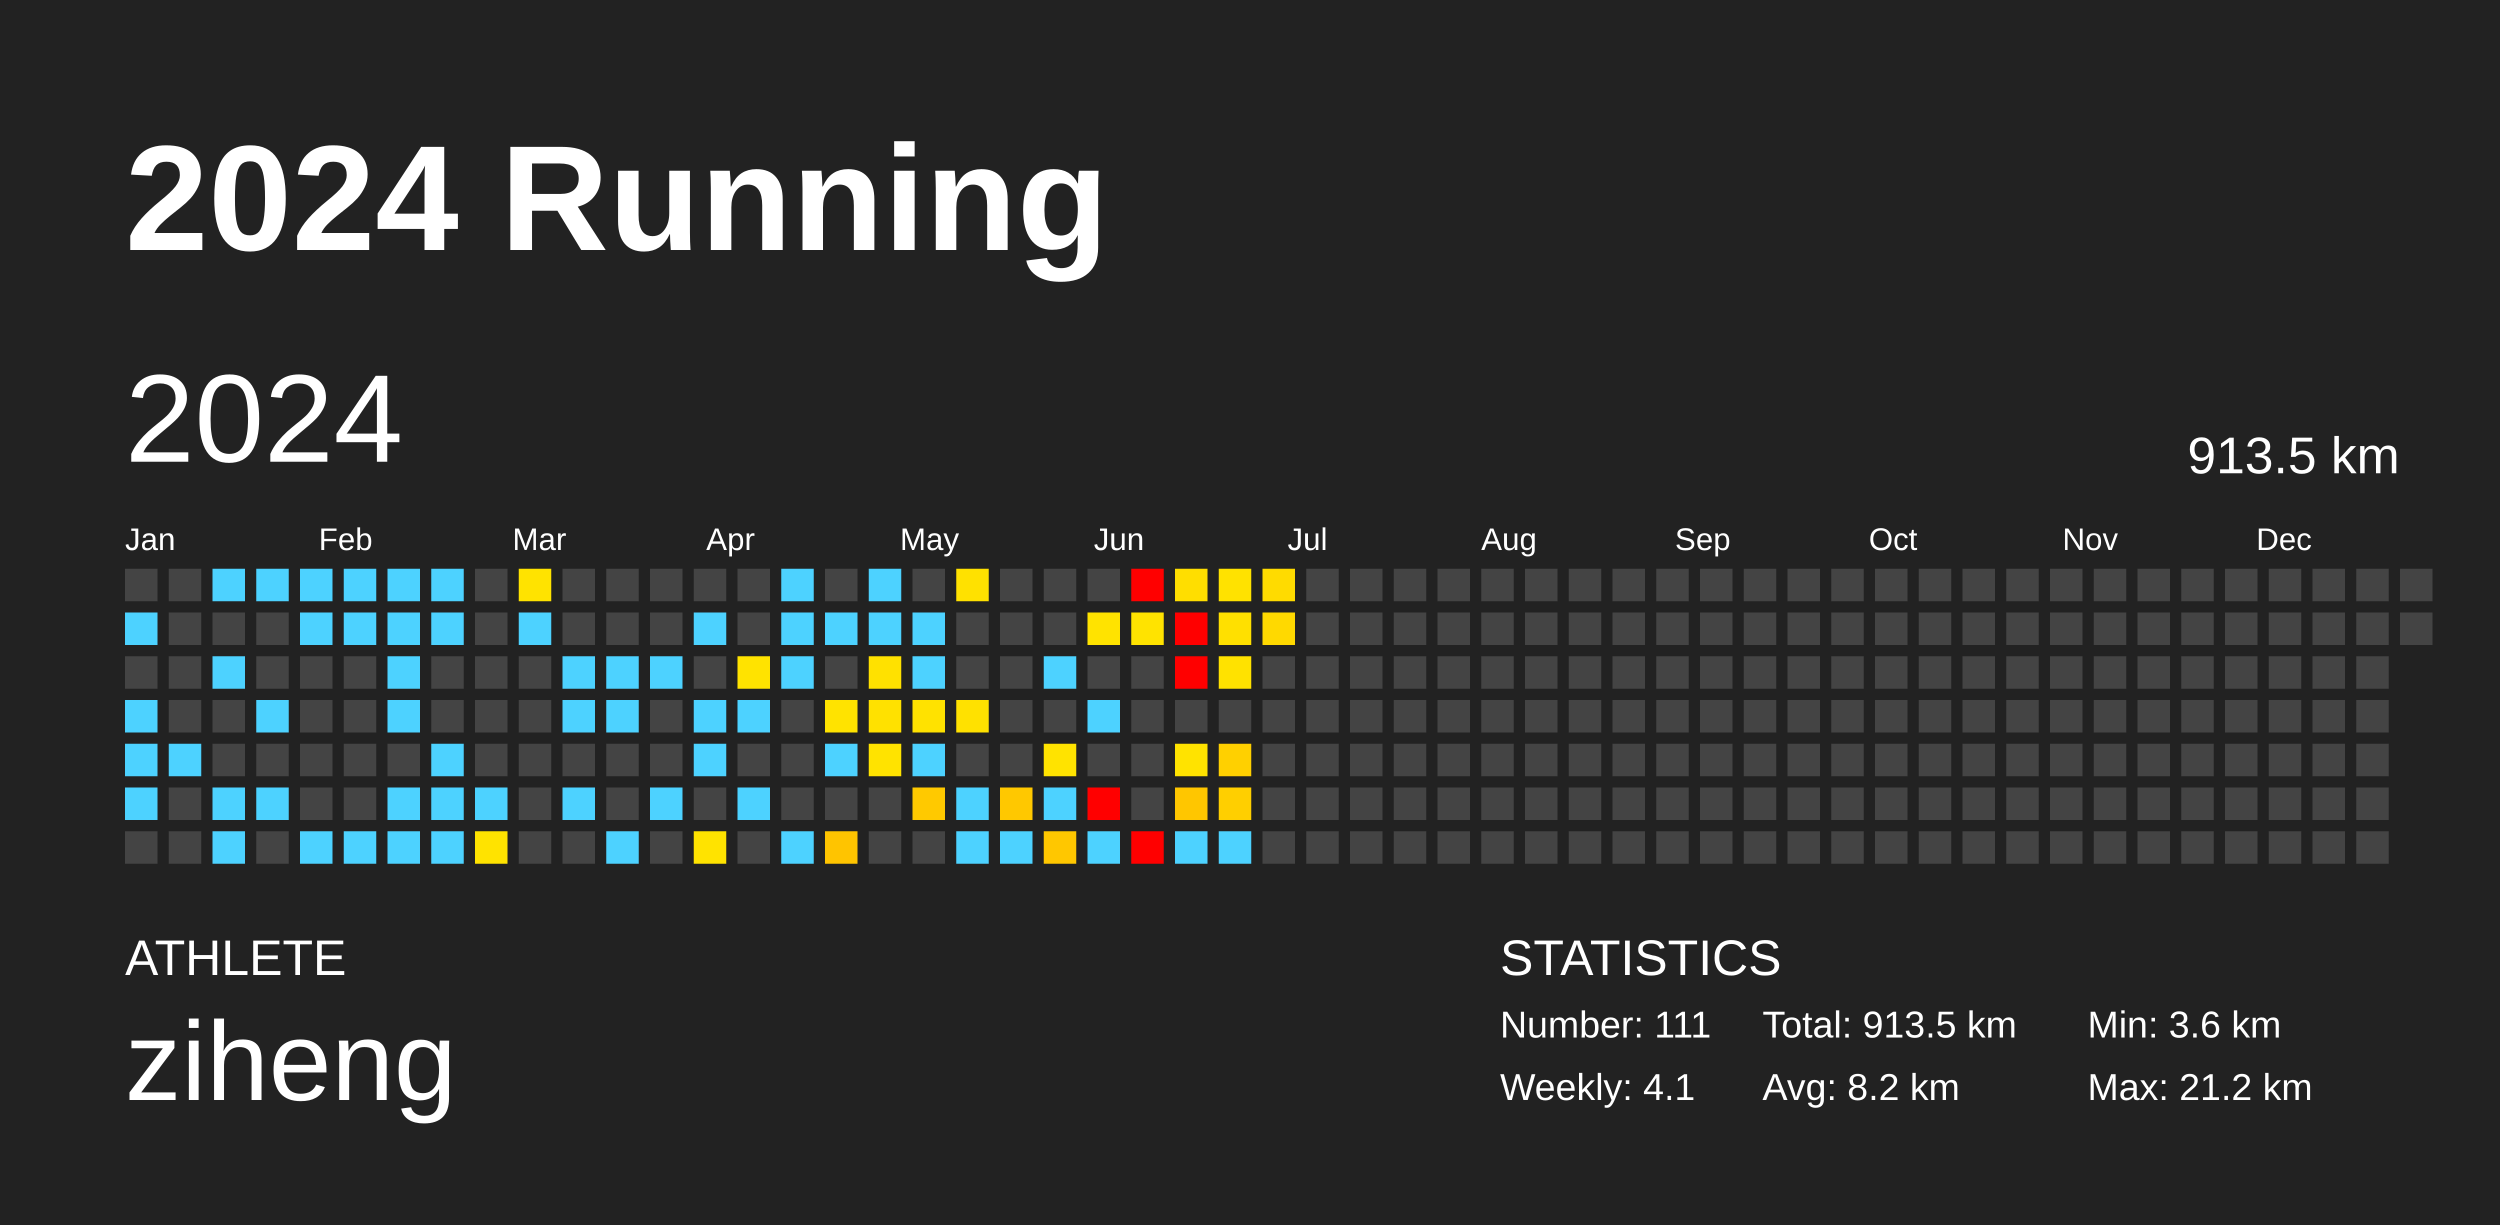
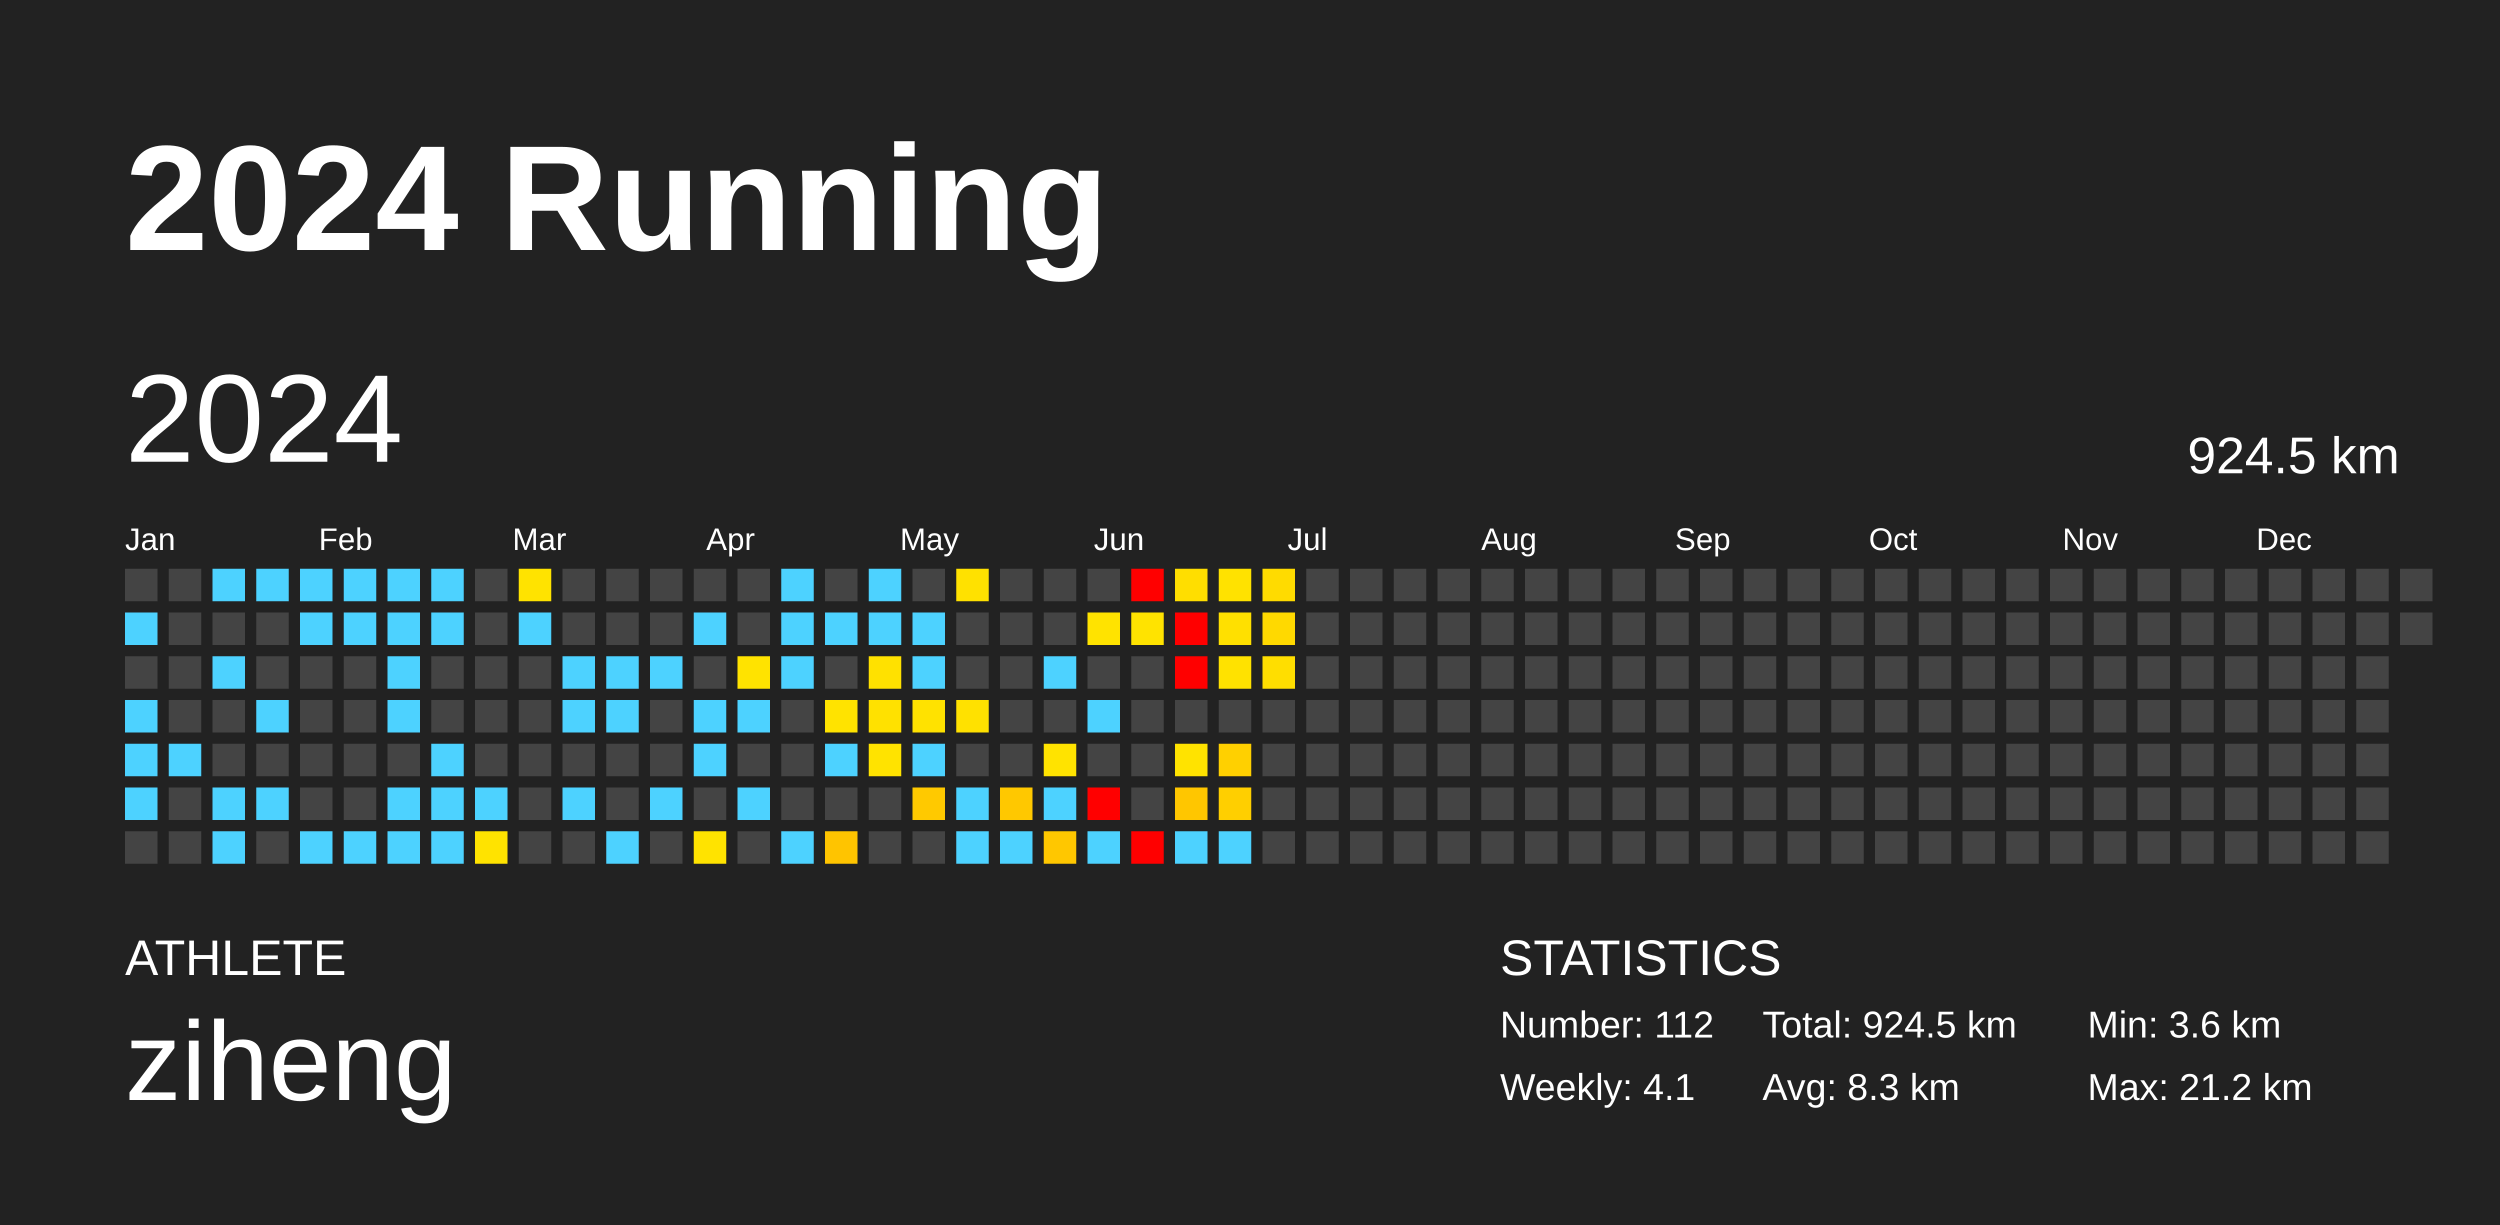
<svg xmlns="http://www.w3.org/2000/svg" baseProfile="full" height="98mm" version="1.1" viewBox="0,0,200,98" width="200mm">
  <defs />
  <rect fill="#222222" height="98" width="200" x="0" y="0" />
  <text fill="#FFFFFF" style="font-size:12px; font-family:Arial; font-weight:bold;" x="10" y="20">2024 Running</text>
  <text fill="#FFFFFF" style="font-size:4px; font-family:Arial" x="10" y="78">ATHLETE</text>
  <text fill="#FFFFFF" style="font-size:9px; font-family:Arial" x="10" y="88">ziheng</text>
  <text fill="#FFFFFF" style="font-size:4px; font-family:Arial" x="120" y="78">STATISTICS</text>
-   <text fill="#FFFFFF" style="font-size:3px; font-family:Arial" x="120" y="83">Number: 111</text>
+   <text fill="#FFFFFF" style="font-size:3px; font-family:Arial" x="120" y="83">Number: 112</text>
  <text fill="#FFFFFF" style="font-size:3px; font-family:Arial" x="120" y="88">Weekly: 4.1</text>
-   <text fill="#FFFFFF" style="font-size:3px; font-family:Arial" x="141" y="83">Total: 913.5 km</text>
-   <text fill="#FFFFFF" style="font-size:3px; font-family:Arial" x="141" y="88">Avg: 8.2 km</text>
+   <text fill="#FFFFFF" style="font-size:3px; font-family:Arial" x="141" y="83">Total: 924.5 km</text>
+   <text fill="#FFFFFF" style="font-size:3px; font-family:Arial" x="141" y="88">Avg: 8.3 km</text>
  <text fill="#FFFFFF" style="font-size:3px; font-family:Arial" x="167" y="83">Min: 3.6 km</text>
  <text fill="#FFFFFF" style="font-size:3px; font-family:Arial" x="167" y="88">Max: 21.2 km</text>
  <text dominant-baseline="hanging" fill="#FFFFFF" style="font-size:10.0px; font-family:Arial;" x="10" y="30">2024</text>
-   <text dominant-baseline="hanging" fill="#FFFFFF" style="font-size:4.125px; font-family:Arial;" x="175" y="35">913.5 km</text>
+   <text dominant-baseline="hanging" fill="#FFFFFF" style="font-size:4.125px; font-family:Arial;" x="175" y="35">924.5 km</text>
  <text fill="#FFFFFF" style="font-size:2.5px; font-family:Arial" x="10.0" y="44">Jan</text>
  <text fill="#FFFFFF" style="font-size:2.5px; font-family:Arial" x="25.5" y="44">Feb</text>
  <text fill="#FFFFFF" style="font-size:2.5px; font-family:Arial" x="41.0" y="44">Mar</text>
  <text fill="#FFFFFF" style="font-size:2.5px; font-family:Arial" x="56.5" y="44">Apr</text>
  <text fill="#FFFFFF" style="font-size:2.5px; font-family:Arial" x="72.0" y="44">May</text>
  <text fill="#FFFFFF" style="font-size:2.5px; font-family:Arial" x="87.5" y="44">Jun</text>
  <text fill="#FFFFFF" style="font-size:2.5px; font-family:Arial" x="103.0" y="44">Jul</text>
  <text fill="#FFFFFF" style="font-size:2.5px; font-family:Arial" x="118.5" y="44">Aug</text>
  <text fill="#FFFFFF" style="font-size:2.5px; font-family:Arial" x="134.0" y="44">Sep</text>
  <text fill="#FFFFFF" style="font-size:2.5px; font-family:Arial" x="149.5" y="44">Oct</text>
  <text fill="#FFFFFF" style="font-size:2.5px; font-family:Arial" x="165.0" y="44">Nov</text>
  <text fill="#FFFFFF" style="font-size:2.5px; font-family:Arial" x="180.5" y="44">Dec</text>
  <rect fill="#444444" height="2.6" width="2.6" x="10.0" y="45.5" />
  <rect fill="#4dd2ff" height="2.6" width="2.6" x="10.0" y="49.0" />
  <rect fill="#444444" height="2.6" width="2.6" x="10.0" y="52.5" />
  <rect fill="#4dd2ff" height="2.6" width="2.6" x="10.0" y="56.0" />
  <rect fill="#4dd2ff" height="2.6" width="2.6" x="10.0" y="59.5" />
  <rect fill="#4dd2ff" height="2.6" width="2.6" x="10.0" y="63.0" />
  <rect fill="#444444" height="2.6" width="2.6" x="10.0" y="66.5" />
  <rect fill="#444444" height="2.6" width="2.6" x="13.5" y="45.5" />
  <rect fill="#444444" height="2.6" width="2.6" x="13.5" y="49.0" />
  <rect fill="#444444" height="2.6" width="2.6" x="13.5" y="52.5" />
  <rect fill="#444444" height="2.6" width="2.6" x="13.5" y="56.0" />
  <rect fill="#4dd2ff" height="2.6" width="2.6" x="13.5" y="59.5" />
  <rect fill="#444444" height="2.6" width="2.6" x="13.5" y="63.0" />
  <rect fill="#444444" height="2.6" width="2.6" x="13.5" y="66.5" />
  <rect fill="#4dd2ff" height="2.6" width="2.6" x="17.0" y="45.5" />
  <rect fill="#444444" height="2.6" width="2.6" x="17.0" y="49.0" />
  <rect fill="#4dd2ff" height="2.6" width="2.6" x="17.0" y="52.5" />
  <rect fill="#444444" height="2.6" width="2.6" x="17.0" y="56.0" />
  <rect fill="#444444" height="2.6" width="2.6" x="17.0" y="59.5" />
  <rect fill="#4dd2ff" height="2.6" width="2.6" x="17.0" y="63.0" />
  <rect fill="#4dd2ff" height="2.6" width="2.6" x="17.0" y="66.5" />
  <rect fill="#4dd2ff" height="2.6" width="2.6" x="20.5" y="45.5" />
  <rect fill="#444444" height="2.6" width="2.6" x="20.5" y="49.0" />
  <rect fill="#444444" height="2.6" width="2.6" x="20.5" y="52.5" />
  <rect fill="#4dd2ff" height="2.6" width="2.6" x="20.5" y="56.0" />
  <rect fill="#444444" height="2.6" width="2.6" x="20.5" y="59.5" />
  <rect fill="#4dd2ff" height="2.6" width="2.6" x="20.5" y="63.0" />
  <rect fill="#444444" height="2.6" width="2.6" x="20.5" y="66.5" />
  <rect fill="#4dd2ff" height="2.6" width="2.6" x="24.0" y="45.5" />
  <rect fill="#4dd2ff" height="2.6" width="2.6" x="24.0" y="49.0" />
  <rect fill="#444444" height="2.6" width="2.6" x="24.0" y="52.5" />
  <rect fill="#444444" height="2.6" width="2.6" x="24.0" y="56.0" />
  <rect fill="#444444" height="2.6" width="2.6" x="24.0" y="59.5" />
  <rect fill="#444444" height="2.6" width="2.6" x="24.0" y="63.0" />
  <rect fill="#4dd2ff" height="2.6" width="2.6" x="24.0" y="66.5" />
  <rect fill="#4dd2ff" height="2.6" width="2.6" x="27.5" y="45.5" />
  <rect fill="#4dd2ff" height="2.6" width="2.6" x="27.5" y="49.0" />
  <rect fill="#444444" height="2.6" width="2.6" x="27.5" y="52.5" />
  <rect fill="#444444" height="2.6" width="2.6" x="27.5" y="56.0" />
  <rect fill="#444444" height="2.6" width="2.6" x="27.5" y="59.5" />
  <rect fill="#444444" height="2.6" width="2.6" x="27.5" y="63.0" />
  <rect fill="#4dd2ff" height="2.6" width="2.6" x="27.5" y="66.5" />
  <rect fill="#4dd2ff" height="2.6" width="2.6" x="31.0" y="45.5" />
  <rect fill="#4dd2ff" height="2.6" width="2.6" x="31.0" y="49.0" />
  <rect fill="#4dd2ff" height="2.6" width="2.6" x="31.0" y="52.5" />
  <rect fill="#4dd2ff" height="2.6" width="2.6" x="31.0" y="56.0" />
  <rect fill="#444444" height="2.6" width="2.6" x="31.0" y="59.5" />
  <rect fill="#4dd2ff" height="2.6" width="2.6" x="31.0" y="63.0" />
  <rect fill="#4dd2ff" height="2.6" width="2.6" x="31.0" y="66.5" />
  <rect fill="#4dd2ff" height="2.6" width="2.6" x="34.5" y="45.5" />
  <rect fill="#4dd2ff" height="2.6" width="2.6" x="34.5" y="49.0" />
  <rect fill="#444444" height="2.6" width="2.6" x="34.5" y="52.5" />
  <rect fill="#444444" height="2.6" width="2.6" x="34.5" y="56.0" />
  <rect fill="#4dd2ff" height="2.6" width="2.6" x="34.5" y="59.5" />
  <rect fill="#4dd2ff" height="2.6" width="2.6" x="34.5" y="63.0" />
  <rect fill="#4dd2ff" height="2.6" width="2.6" x="34.5" y="66.5" />
  <rect fill="#444444" height="2.6" width="2.6" x="38.0" y="45.5" />
  <rect fill="#444444" height="2.6" width="2.6" x="38.0" y="49.0" />
  <rect fill="#444444" height="2.6" width="2.6" x="38.0" y="52.5" />
  <rect fill="#444444" height="2.6" width="2.6" x="38.0" y="56.0" />
  <rect fill="#444444" height="2.6" width="2.6" x="38.0" y="59.5" />
  <rect fill="#4dd2ff" height="2.6" width="2.6" x="38.0" y="63.0" />
  <rect fill="#ffe300" height="2.6" width="2.6" x="38.0" y="66.5" />
  <rect fill="#ffe300" height="2.6" width="2.6" x="41.5" y="45.5" />
  <rect fill="#4dd2ff" height="2.6" width="2.6" x="41.5" y="49.0" />
  <rect fill="#444444" height="2.6" width="2.6" x="41.5" y="52.5" />
  <rect fill="#444444" height="2.6" width="2.6" x="41.5" y="56.0" />
  <rect fill="#444444" height="2.6" width="2.6" x="41.5" y="59.5" />
  <rect fill="#444444" height="2.6" width="2.6" x="41.5" y="63.0" />
  <rect fill="#444444" height="2.6" width="2.6" x="41.5" y="66.5" />
  <rect fill="#444444" height="2.6" width="2.6" x="45.0" y="45.5" />
  <rect fill="#444444" height="2.6" width="2.6" x="45.0" y="49.0" />
  <rect fill="#4dd2ff" height="2.6" width="2.6" x="45.0" y="52.5" />
  <rect fill="#4dd2ff" height="2.6" width="2.6" x="45.0" y="56.0" />
  <rect fill="#444444" height="2.6" width="2.6" x="45.0" y="59.5" />
  <rect fill="#4dd2ff" height="2.6" width="2.6" x="45.0" y="63.0" />
  <rect fill="#444444" height="2.6" width="2.6" x="45.0" y="66.5" />
  <rect fill="#444444" height="2.6" width="2.6" x="48.5" y="45.5" />
  <rect fill="#444444" height="2.6" width="2.6" x="48.5" y="49.0" />
  <rect fill="#4dd2ff" height="2.6" width="2.6" x="48.5" y="52.5" />
  <rect fill="#4dd2ff" height="2.6" width="2.6" x="48.5" y="56.0" />
  <rect fill="#444444" height="2.6" width="2.6" x="48.5" y="59.5" />
  <rect fill="#444444" height="2.6" width="2.6" x="48.5" y="63.0" />
  <rect fill="#4dd2ff" height="2.6" width="2.6" x="48.5" y="66.5" />
  <rect fill="#444444" height="2.6" width="2.6" x="52.0" y="45.5" />
  <rect fill="#444444" height="2.6" width="2.6" x="52.0" y="49.0" />
  <rect fill="#4dd2ff" height="2.6" width="2.6" x="52.0" y="52.5" />
  <rect fill="#444444" height="2.6" width="2.6" x="52.0" y="56.0" />
  <rect fill="#444444" height="2.6" width="2.6" x="52.0" y="59.5" />
  <rect fill="#4dd2ff" height="2.6" width="2.6" x="52.0" y="63.0" />
  <rect fill="#444444" height="2.6" width="2.6" x="52.0" y="66.5" />
  <rect fill="#444444" height="2.6" width="2.6" x="55.5" y="45.5" />
  <rect fill="#4dd2ff" height="2.6" width="2.6" x="55.5" y="49.0" />
  <rect fill="#444444" height="2.6" width="2.6" x="55.5" y="52.5" />
  <rect fill="#4dd2ff" height="2.6" width="2.6" x="55.5" y="56.0" />
  <rect fill="#4dd2ff" height="2.6" width="2.6" x="55.5" y="59.5" />
  <rect fill="#444444" height="2.6" width="2.6" x="55.5" y="63.0" />
  <rect fill="#ffe300" height="2.6" width="2.6" x="55.5" y="66.5" />
  <rect fill="#444444" height="2.6" width="2.6" x="59.0" y="45.5" />
  <rect fill="#444444" height="2.6" width="2.6" x="59.0" y="49.0" />
  <rect fill="#ffe300" height="2.6" width="2.6" x="59.0" y="52.5" />
  <rect fill="#4dd2ff" height="2.6" width="2.6" x="59.0" y="56.0" />
  <rect fill="#444444" height="2.6" width="2.6" x="59.0" y="59.5" />
  <rect fill="#4dd2ff" height="2.6" width="2.6" x="59.0" y="63.0" />
  <rect fill="#444444" height="2.6" width="2.6" x="59.0" y="66.5" />
  <rect fill="#4dd2ff" height="2.6" width="2.6" x="62.5" y="45.5" />
  <rect fill="#4dd2ff" height="2.6" width="2.6" x="62.5" y="49.0" />
  <rect fill="#4dd2ff" height="2.6" width="2.6" x="62.5" y="52.5" />
  <rect fill="#444444" height="2.6" width="2.6" x="62.5" y="56.0" />
  <rect fill="#444444" height="2.6" width="2.6" x="62.5" y="59.5" />
  <rect fill="#444444" height="2.6" width="2.6" x="62.5" y="63.0" />
  <rect fill="#4dd2ff" height="2.6" width="2.6" x="62.5" y="66.5" />
  <rect fill="#444444" height="2.6" width="2.6" x="66.0" y="45.5" />
  <rect fill="#4dd2ff" height="2.6" width="2.6" x="66.0" y="49.0" />
  <rect fill="#444444" height="2.6" width="2.6" x="66.0" y="52.5" />
  <rect fill="#ffe300" height="2.6" width="2.6" x="66.0" y="56.0" />
  <rect fill="#4dd2ff" height="2.6" width="2.6" x="66.0" y="59.5" />
  <rect fill="#444444" height="2.6" width="2.6" x="66.0" y="63.0" />
  <rect fill="#ffc400" height="2.6" width="2.6" x="66.0" y="66.5" />
  <rect fill="#4dd2ff" height="2.6" width="2.6" x="69.5" y="45.5" />
  <rect fill="#4dd2ff" height="2.6" width="2.6" x="69.5" y="49.0" />
  <rect fill="#ffe100" height="2.6" width="2.6" x="69.5" y="52.5" />
  <rect fill="#ffe100" height="2.6" width="2.6" x="69.5" y="56.0" />
  <rect fill="#ffe300" height="2.6" width="2.6" x="69.5" y="59.5" />
  <rect fill="#444444" height="2.6" width="2.6" x="69.5" y="63.0" />
  <rect fill="#444444" height="2.6" width="2.6" x="69.5" y="66.5" />
  <rect fill="#444444" height="2.6" width="2.6" x="73.0" y="45.5" />
  <rect fill="#4dd2ff" height="2.6" width="2.6" x="73.0" y="49.0" />
  <rect fill="#4dd2ff" height="2.6" width="2.6" x="73.0" y="52.5" />
  <rect fill="#ffe200" height="2.6" width="2.6" x="73.0" y="56.0" />
  <rect fill="#4dd2ff" height="2.6" width="2.6" x="73.0" y="59.5" />
  <rect fill="#ffc900" height="2.6" width="2.6" x="73.0" y="63.0" />
  <rect fill="#444444" height="2.6" width="2.6" x="73.0" y="66.5" />
  <rect fill="#ffe100" height="2.6" width="2.6" x="76.5" y="45.5" />
  <rect fill="#444444" height="2.6" width="2.6" x="76.5" y="49.0" />
  <rect fill="#444444" height="2.6" width="2.6" x="76.5" y="52.5" />
  <rect fill="#ffe100" height="2.6" width="2.6" x="76.5" y="56.0" />
  <rect fill="#444444" height="2.6" width="2.6" x="76.5" y="59.5" />
  <rect fill="#4dd2ff" height="2.6" width="2.6" x="76.5" y="63.0" />
  <rect fill="#4dd2ff" height="2.6" width="2.6" x="76.5" y="66.5" />
  <rect fill="#444444" height="2.6" width="2.6" x="80.0" y="45.5" />
  <rect fill="#444444" height="2.6" width="2.6" x="80.0" y="49.0" />
  <rect fill="#444444" height="2.6" width="2.6" x="80.0" y="52.5" />
  <rect fill="#444444" height="2.6" width="2.6" x="80.0" y="56.0" />
  <rect fill="#444444" height="2.6" width="2.6" x="80.0" y="59.5" />
  <rect fill="#ffc800" height="2.6" width="2.6" x="80.0" y="63.0" />
  <rect fill="#4dd2ff" height="2.6" width="2.6" x="80.0" y="66.5" />
  <rect fill="#444444" height="2.6" width="2.6" x="83.5" y="45.5" />
  <rect fill="#444444" height="2.6" width="2.6" x="83.5" y="49.0" />
  <rect fill="#4dd2ff" height="2.6" width="2.6" x="83.5" y="52.5" />
  <rect fill="#444444" height="2.6" width="2.6" x="83.5" y="56.0" />
  <rect fill="#ffe300" height="2.6" width="2.6" x="83.5" y="59.5" />
  <rect fill="#4dd2ff" height="2.6" width="2.6" x="83.5" y="63.0" />
  <rect fill="#ffc700" height="2.6" width="2.6" x="83.5" y="66.5" />
  <rect fill="#444444" height="2.6" width="2.6" x="87.0" y="45.5" />
  <rect fill="#ffe300" height="2.6" width="2.6" x="87.0" y="49.0" />
  <rect fill="#444444" height="2.6" width="2.6" x="87.0" y="52.5" />
  <rect fill="#4dd2ff" height="2.6" width="2.6" x="87.0" y="56.0" />
  <rect fill="#444444" height="2.6" width="2.6" x="87.0" y="59.5" />
  <rect fill="red" height="2.6" width="2.6" x="87.0" y="63.0" />
  <rect fill="#4dd2ff" height="2.6" width="2.6" x="87.0" y="66.5" />
  <rect fill="red" height="2.6" width="2.6" x="90.5" y="45.5" />
  <rect fill="#ffe300" height="2.6" width="2.6" x="90.5" y="49.0" />
  <rect fill="#444444" height="2.6" width="2.6" x="90.5" y="52.5" />
  <rect fill="#444444" height="2.6" width="2.6" x="90.5" y="56.0" />
  <rect fill="#444444" height="2.6" width="2.6" x="90.5" y="59.5" />
  <rect fill="#444444" height="2.6" width="2.6" x="90.5" y="63.0" />
  <rect fill="red" height="2.6" width="2.6" x="90.5" y="66.5" />
  <rect fill="#ffde00" height="2.6" width="2.6" x="94.0" y="45.5" />
  <rect fill="red" height="2.6" width="2.6" x="94.0" y="49.0" />
  <rect fill="red" height="2.6" width="2.6" x="94.0" y="52.5" />
  <rect fill="#444444" height="2.6" width="2.6" x="94.0" y="56.0" />
  <rect fill="#ffe300" height="2.6" width="2.6" x="94.0" y="59.5" />
  <rect fill="#ffc600" height="2.6" width="2.6" x="94.0" y="63.0" />
  <rect fill="#4dd2ff" height="2.6" width="2.6" x="94.0" y="66.5" />
  <rect fill="#ffe200" height="2.6" width="2.6" x="97.5" y="45.5" />
  <rect fill="#ffe000" height="2.6" width="2.6" x="97.5" y="49.0" />
  <rect fill="#ffe200" height="2.6" width="2.6" x="97.5" y="52.5" />
  <rect fill="#444444" height="2.6" width="2.6" x="97.5" y="56.0" />
  <rect fill="#ffd000" height="2.6" width="2.6" x="97.5" y="59.5" />
  <rect fill="#ffcf00" height="2.6" width="2.6" x="97.5" y="63.0" />
  <rect fill="#4dd2ff" height="2.6" width="2.6" x="97.5" y="66.5" />
  <rect fill="#ffdb00" height="2.6" width="2.6" x="101.0" y="45.5" />
  <rect fill="#ffd900" height="2.6" width="2.6" x="101.0" y="49.0" />
-   <rect fill="#444444" height="2.6" width="2.6" x="101.0" y="52.5" />
+   <rect fill="#ffde00" height="2.6" width="2.6" x="101.0" y="52.5" />
  <rect fill="#444444" height="2.6" width="2.6" x="101.0" y="56.0" />
  <rect fill="#444444" height="2.6" width="2.6" x="101.0" y="59.5" />
  <rect fill="#444444" height="2.6" width="2.6" x="101.0" y="63.0" />
  <rect fill="#444444" height="2.6" width="2.6" x="101.0" y="66.5" />
  <rect fill="#444444" height="2.6" width="2.6" x="104.5" y="45.5" />
  <rect fill="#444444" height="2.6" width="2.6" x="104.5" y="49.0" />
  <rect fill="#444444" height="2.6" width="2.6" x="104.5" y="52.5" />
  <rect fill="#444444" height="2.6" width="2.6" x="104.5" y="56.0" />
  <rect fill="#444444" height="2.6" width="2.6" x="104.5" y="59.5" />
  <rect fill="#444444" height="2.6" width="2.6" x="104.5" y="63.0" />
  <rect fill="#444444" height="2.6" width="2.6" x="104.5" y="66.5" />
  <rect fill="#444444" height="2.6" width="2.6" x="108.0" y="45.5" />
  <rect fill="#444444" height="2.6" width="2.6" x="108.0" y="49.0" />
  <rect fill="#444444" height="2.6" width="2.6" x="108.0" y="52.5" />
  <rect fill="#444444" height="2.6" width="2.6" x="108.0" y="56.0" />
  <rect fill="#444444" height="2.6" width="2.6" x="108.0" y="59.5" />
  <rect fill="#444444" height="2.6" width="2.6" x="108.0" y="63.0" />
  <rect fill="#444444" height="2.6" width="2.6" x="108.0" y="66.5" />
  <rect fill="#444444" height="2.6" width="2.6" x="111.5" y="45.5" />
  <rect fill="#444444" height="2.6" width="2.6" x="111.5" y="49.0" />
  <rect fill="#444444" height="2.6" width="2.6" x="111.5" y="52.5" />
  <rect fill="#444444" height="2.6" width="2.6" x="111.5" y="56.0" />
  <rect fill="#444444" height="2.6" width="2.6" x="111.5" y="59.5" />
  <rect fill="#444444" height="2.6" width="2.6" x="111.5" y="63.0" />
  <rect fill="#444444" height="2.6" width="2.6" x="111.5" y="66.5" />
  <rect fill="#444444" height="2.6" width="2.6" x="115.0" y="45.5" />
  <rect fill="#444444" height="2.6" width="2.6" x="115.0" y="49.0" />
  <rect fill="#444444" height="2.6" width="2.6" x="115.0" y="52.5" />
  <rect fill="#444444" height="2.6" width="2.6" x="115.0" y="56.0" />
  <rect fill="#444444" height="2.6" width="2.6" x="115.0" y="59.5" />
  <rect fill="#444444" height="2.6" width="2.6" x="115.0" y="63.0" />
  <rect fill="#444444" height="2.6" width="2.6" x="115.0" y="66.5" />
  <rect fill="#444444" height="2.6" width="2.6" x="118.5" y="45.5" />
  <rect fill="#444444" height="2.6" width="2.6" x="118.5" y="49.0" />
  <rect fill="#444444" height="2.6" width="2.6" x="118.5" y="52.5" />
  <rect fill="#444444" height="2.6" width="2.6" x="118.5" y="56.0" />
  <rect fill="#444444" height="2.6" width="2.6" x="118.5" y="59.5" />
  <rect fill="#444444" height="2.6" width="2.6" x="118.5" y="63.0" />
  <rect fill="#444444" height="2.6" width="2.6" x="118.5" y="66.5" />
  <rect fill="#444444" height="2.6" width="2.6" x="122.0" y="45.5" />
  <rect fill="#444444" height="2.6" width="2.6" x="122.0" y="49.0" />
  <rect fill="#444444" height="2.6" width="2.6" x="122.0" y="52.5" />
  <rect fill="#444444" height="2.6" width="2.6" x="122.0" y="56.0" />
  <rect fill="#444444" height="2.6" width="2.6" x="122.0" y="59.5" />
  <rect fill="#444444" height="2.6" width="2.6" x="122.0" y="63.0" />
  <rect fill="#444444" height="2.6" width="2.6" x="122.0" y="66.5" />
  <rect fill="#444444" height="2.6" width="2.6" x="125.5" y="45.5" />
  <rect fill="#444444" height="2.6" width="2.6" x="125.5" y="49.0" />
  <rect fill="#444444" height="2.6" width="2.6" x="125.5" y="52.5" />
  <rect fill="#444444" height="2.6" width="2.6" x="125.5" y="56.0" />
  <rect fill="#444444" height="2.6" width="2.6" x="125.5" y="59.5" />
  <rect fill="#444444" height="2.6" width="2.6" x="125.5" y="63.0" />
  <rect fill="#444444" height="2.6" width="2.6" x="125.5" y="66.5" />
  <rect fill="#444444" height="2.6" width="2.6" x="129.0" y="45.5" />
  <rect fill="#444444" height="2.6" width="2.6" x="129.0" y="49.0" />
  <rect fill="#444444" height="2.6" width="2.6" x="129.0" y="52.5" />
  <rect fill="#444444" height="2.6" width="2.6" x="129.0" y="56.0" />
  <rect fill="#444444" height="2.6" width="2.6" x="129.0" y="59.5" />
  <rect fill="#444444" height="2.6" width="2.6" x="129.0" y="63.0" />
  <rect fill="#444444" height="2.6" width="2.6" x="129.0" y="66.5" />
  <rect fill="#444444" height="2.6" width="2.6" x="132.5" y="45.5" />
  <rect fill="#444444" height="2.6" width="2.6" x="132.5" y="49.0" />
  <rect fill="#444444" height="2.6" width="2.6" x="132.5" y="52.5" />
  <rect fill="#444444" height="2.6" width="2.6" x="132.5" y="56.0" />
  <rect fill="#444444" height="2.6" width="2.6" x="132.5" y="59.5" />
  <rect fill="#444444" height="2.6" width="2.6" x="132.5" y="63.0" />
  <rect fill="#444444" height="2.6" width="2.6" x="132.5" y="66.5" />
  <rect fill="#444444" height="2.6" width="2.6" x="136.0" y="45.5" />
  <rect fill="#444444" height="2.6" width="2.6" x="136.0" y="49.0" />
  <rect fill="#444444" height="2.6" width="2.6" x="136.0" y="52.5" />
  <rect fill="#444444" height="2.6" width="2.6" x="136.0" y="56.0" />
  <rect fill="#444444" height="2.6" width="2.6" x="136.0" y="59.5" />
  <rect fill="#444444" height="2.6" width="2.6" x="136.0" y="63.0" />
  <rect fill="#444444" height="2.6" width="2.6" x="136.0" y="66.5" />
  <rect fill="#444444" height="2.6" width="2.6" x="139.5" y="45.5" />
  <rect fill="#444444" height="2.6" width="2.6" x="139.5" y="49.0" />
  <rect fill="#444444" height="2.6" width="2.6" x="139.5" y="52.5" />
  <rect fill="#444444" height="2.6" width="2.6" x="139.5" y="56.0" />
  <rect fill="#444444" height="2.6" width="2.6" x="139.5" y="59.5" />
  <rect fill="#444444" height="2.6" width="2.6" x="139.5" y="63.0" />
  <rect fill="#444444" height="2.6" width="2.6" x="139.5" y="66.5" />
  <rect fill="#444444" height="2.6" width="2.6" x="143.0" y="45.5" />
  <rect fill="#444444" height="2.6" width="2.6" x="143.0" y="49.0" />
  <rect fill="#444444" height="2.6" width="2.6" x="143.0" y="52.5" />
  <rect fill="#444444" height="2.6" width="2.6" x="143.0" y="56.0" />
  <rect fill="#444444" height="2.6" width="2.6" x="143.0" y="59.5" />
  <rect fill="#444444" height="2.6" width="2.6" x="143.0" y="63.0" />
  <rect fill="#444444" height="2.6" width="2.6" x="143.0" y="66.5" />
  <rect fill="#444444" height="2.6" width="2.6" x="146.5" y="45.5" />
  <rect fill="#444444" height="2.6" width="2.6" x="146.5" y="49.0" />
  <rect fill="#444444" height="2.6" width="2.6" x="146.5" y="52.5" />
  <rect fill="#444444" height="2.6" width="2.6" x="146.5" y="56.0" />
  <rect fill="#444444" height="2.6" width="2.6" x="146.5" y="59.5" />
  <rect fill="#444444" height="2.6" width="2.6" x="146.5" y="63.0" />
  <rect fill="#444444" height="2.6" width="2.6" x="146.5" y="66.5" />
  <rect fill="#444444" height="2.6" width="2.6" x="150.0" y="45.5" />
  <rect fill="#444444" height="2.6" width="2.6" x="150.0" y="49.0" />
  <rect fill="#444444" height="2.6" width="2.6" x="150.0" y="52.5" />
  <rect fill="#444444" height="2.6" width="2.6" x="150.0" y="56.0" />
  <rect fill="#444444" height="2.6" width="2.6" x="150.0" y="59.5" />
  <rect fill="#444444" height="2.6" width="2.6" x="150.0" y="63.0" />
  <rect fill="#444444" height="2.6" width="2.6" x="150.0" y="66.5" />
  <rect fill="#444444" height="2.6" width="2.6" x="153.5" y="45.5" />
  <rect fill="#444444" height="2.6" width="2.6" x="153.5" y="49.0" />
  <rect fill="#444444" height="2.6" width="2.6" x="153.5" y="52.5" />
  <rect fill="#444444" height="2.6" width="2.6" x="153.5" y="56.0" />
  <rect fill="#444444" height="2.6" width="2.6" x="153.5" y="59.5" />
  <rect fill="#444444" height="2.6" width="2.6" x="153.5" y="63.0" />
  <rect fill="#444444" height="2.6" width="2.6" x="153.5" y="66.5" />
  <rect fill="#444444" height="2.6" width="2.6" x="157.0" y="45.5" />
  <rect fill="#444444" height="2.6" width="2.6" x="157.0" y="49.0" />
  <rect fill="#444444" height="2.6" width="2.6" x="157.0" y="52.5" />
  <rect fill="#444444" height="2.6" width="2.6" x="157.0" y="56.0" />
  <rect fill="#444444" height="2.6" width="2.6" x="157.0" y="59.5" />
  <rect fill="#444444" height="2.6" width="2.6" x="157.0" y="63.0" />
  <rect fill="#444444" height="2.6" width="2.6" x="157.0" y="66.5" />
  <rect fill="#444444" height="2.6" width="2.6" x="160.5" y="45.5" />
  <rect fill="#444444" height="2.6" width="2.6" x="160.5" y="49.0" />
  <rect fill="#444444" height="2.6" width="2.6" x="160.5" y="52.5" />
  <rect fill="#444444" height="2.6" width="2.6" x="160.5" y="56.0" />
  <rect fill="#444444" height="2.6" width="2.6" x="160.5" y="59.5" />
  <rect fill="#444444" height="2.6" width="2.6" x="160.5" y="63.0" />
  <rect fill="#444444" height="2.6" width="2.6" x="160.5" y="66.5" />
  <rect fill="#444444" height="2.6" width="2.6" x="164.0" y="45.5" />
  <rect fill="#444444" height="2.6" width="2.6" x="164.0" y="49.0" />
  <rect fill="#444444" height="2.6" width="2.6" x="164.0" y="52.5" />
  <rect fill="#444444" height="2.6" width="2.6" x="164.0" y="56.0" />
  <rect fill="#444444" height="2.6" width="2.6" x="164.0" y="59.5" />
  <rect fill="#444444" height="2.6" width="2.6" x="164.0" y="63.0" />
  <rect fill="#444444" height="2.6" width="2.6" x="164.0" y="66.5" />
  <rect fill="#444444" height="2.6" width="2.6" x="167.5" y="45.5" />
  <rect fill="#444444" height="2.6" width="2.6" x="167.5" y="49.0" />
  <rect fill="#444444" height="2.6" width="2.6" x="167.5" y="52.5" />
  <rect fill="#444444" height="2.6" width="2.6" x="167.5" y="56.0" />
  <rect fill="#444444" height="2.6" width="2.6" x="167.5" y="59.5" />
  <rect fill="#444444" height="2.6" width="2.6" x="167.5" y="63.0" />
  <rect fill="#444444" height="2.6" width="2.6" x="167.5" y="66.5" />
  <rect fill="#444444" height="2.6" width="2.6" x="171.0" y="45.5" />
  <rect fill="#444444" height="2.6" width="2.6" x="171.0" y="49.0" />
  <rect fill="#444444" height="2.6" width="2.6" x="171.0" y="52.5" />
  <rect fill="#444444" height="2.6" width="2.6" x="171.0" y="56.0" />
  <rect fill="#444444" height="2.6" width="2.6" x="171.0" y="59.5" />
  <rect fill="#444444" height="2.6" width="2.6" x="171.0" y="63.0" />
  <rect fill="#444444" height="2.6" width="2.6" x="171.0" y="66.5" />
  <rect fill="#444444" height="2.6" width="2.6" x="174.5" y="45.5" />
  <rect fill="#444444" height="2.6" width="2.6" x="174.5" y="49.0" />
  <rect fill="#444444" height="2.6" width="2.6" x="174.5" y="52.5" />
  <rect fill="#444444" height="2.6" width="2.6" x="174.5" y="56.0" />
  <rect fill="#444444" height="2.6" width="2.6" x="174.5" y="59.5" />
  <rect fill="#444444" height="2.6" width="2.6" x="174.5" y="63.0" />
  <rect fill="#444444" height="2.6" width="2.6" x="174.5" y="66.5" />
  <rect fill="#444444" height="2.6" width="2.6" x="178.0" y="45.5" />
  <rect fill="#444444" height="2.6" width="2.6" x="178.0" y="49.0" />
  <rect fill="#444444" height="2.6" width="2.6" x="178.0" y="52.5" />
  <rect fill="#444444" height="2.6" width="2.6" x="178.0" y="56.0" />
  <rect fill="#444444" height="2.6" width="2.6" x="178.0" y="59.5" />
  <rect fill="#444444" height="2.6" width="2.6" x="178.0" y="63.0" />
  <rect fill="#444444" height="2.6" width="2.6" x="178.0" y="66.5" />
  <rect fill="#444444" height="2.6" width="2.6" x="181.5" y="45.5" />
  <rect fill="#444444" height="2.6" width="2.6" x="181.5" y="49.0" />
  <rect fill="#444444" height="2.6" width="2.6" x="181.5" y="52.5" />
  <rect fill="#444444" height="2.6" width="2.6" x="181.5" y="56.0" />
  <rect fill="#444444" height="2.6" width="2.6" x="181.5" y="59.5" />
  <rect fill="#444444" height="2.6" width="2.6" x="181.5" y="63.0" />
  <rect fill="#444444" height="2.6" width="2.6" x="181.5" y="66.5" />
  <rect fill="#444444" height="2.6" width="2.6" x="185.0" y="45.5" />
  <rect fill="#444444" height="2.6" width="2.6" x="185.0" y="49.0" />
  <rect fill="#444444" height="2.6" width="2.6" x="185.0" y="52.5" />
  <rect fill="#444444" height="2.6" width="2.6" x="185.0" y="56.0" />
  <rect fill="#444444" height="2.6" width="2.6" x="185.0" y="59.5" />
  <rect fill="#444444" height="2.6" width="2.6" x="185.0" y="63.0" />
  <rect fill="#444444" height="2.6" width="2.6" x="185.0" y="66.5" />
  <rect fill="#444444" height="2.6" width="2.6" x="188.5" y="45.5" />
  <rect fill="#444444" height="2.6" width="2.6" x="188.5" y="49.0" />
  <rect fill="#444444" height="2.6" width="2.6" x="188.5" y="52.5" />
  <rect fill="#444444" height="2.6" width="2.6" x="188.5" y="56.0" />
  <rect fill="#444444" height="2.6" width="2.6" x="188.5" y="59.5" />
  <rect fill="#444444" height="2.6" width="2.6" x="188.5" y="63.0" />
  <rect fill="#444444" height="2.6" width="2.6" x="188.5" y="66.5" />
  <rect fill="#444444" height="2.6" width="2.6" x="192.0" y="45.5" />
  <rect fill="#444444" height="2.6" width="2.6" x="192.0" y="49.0" />
</svg>
